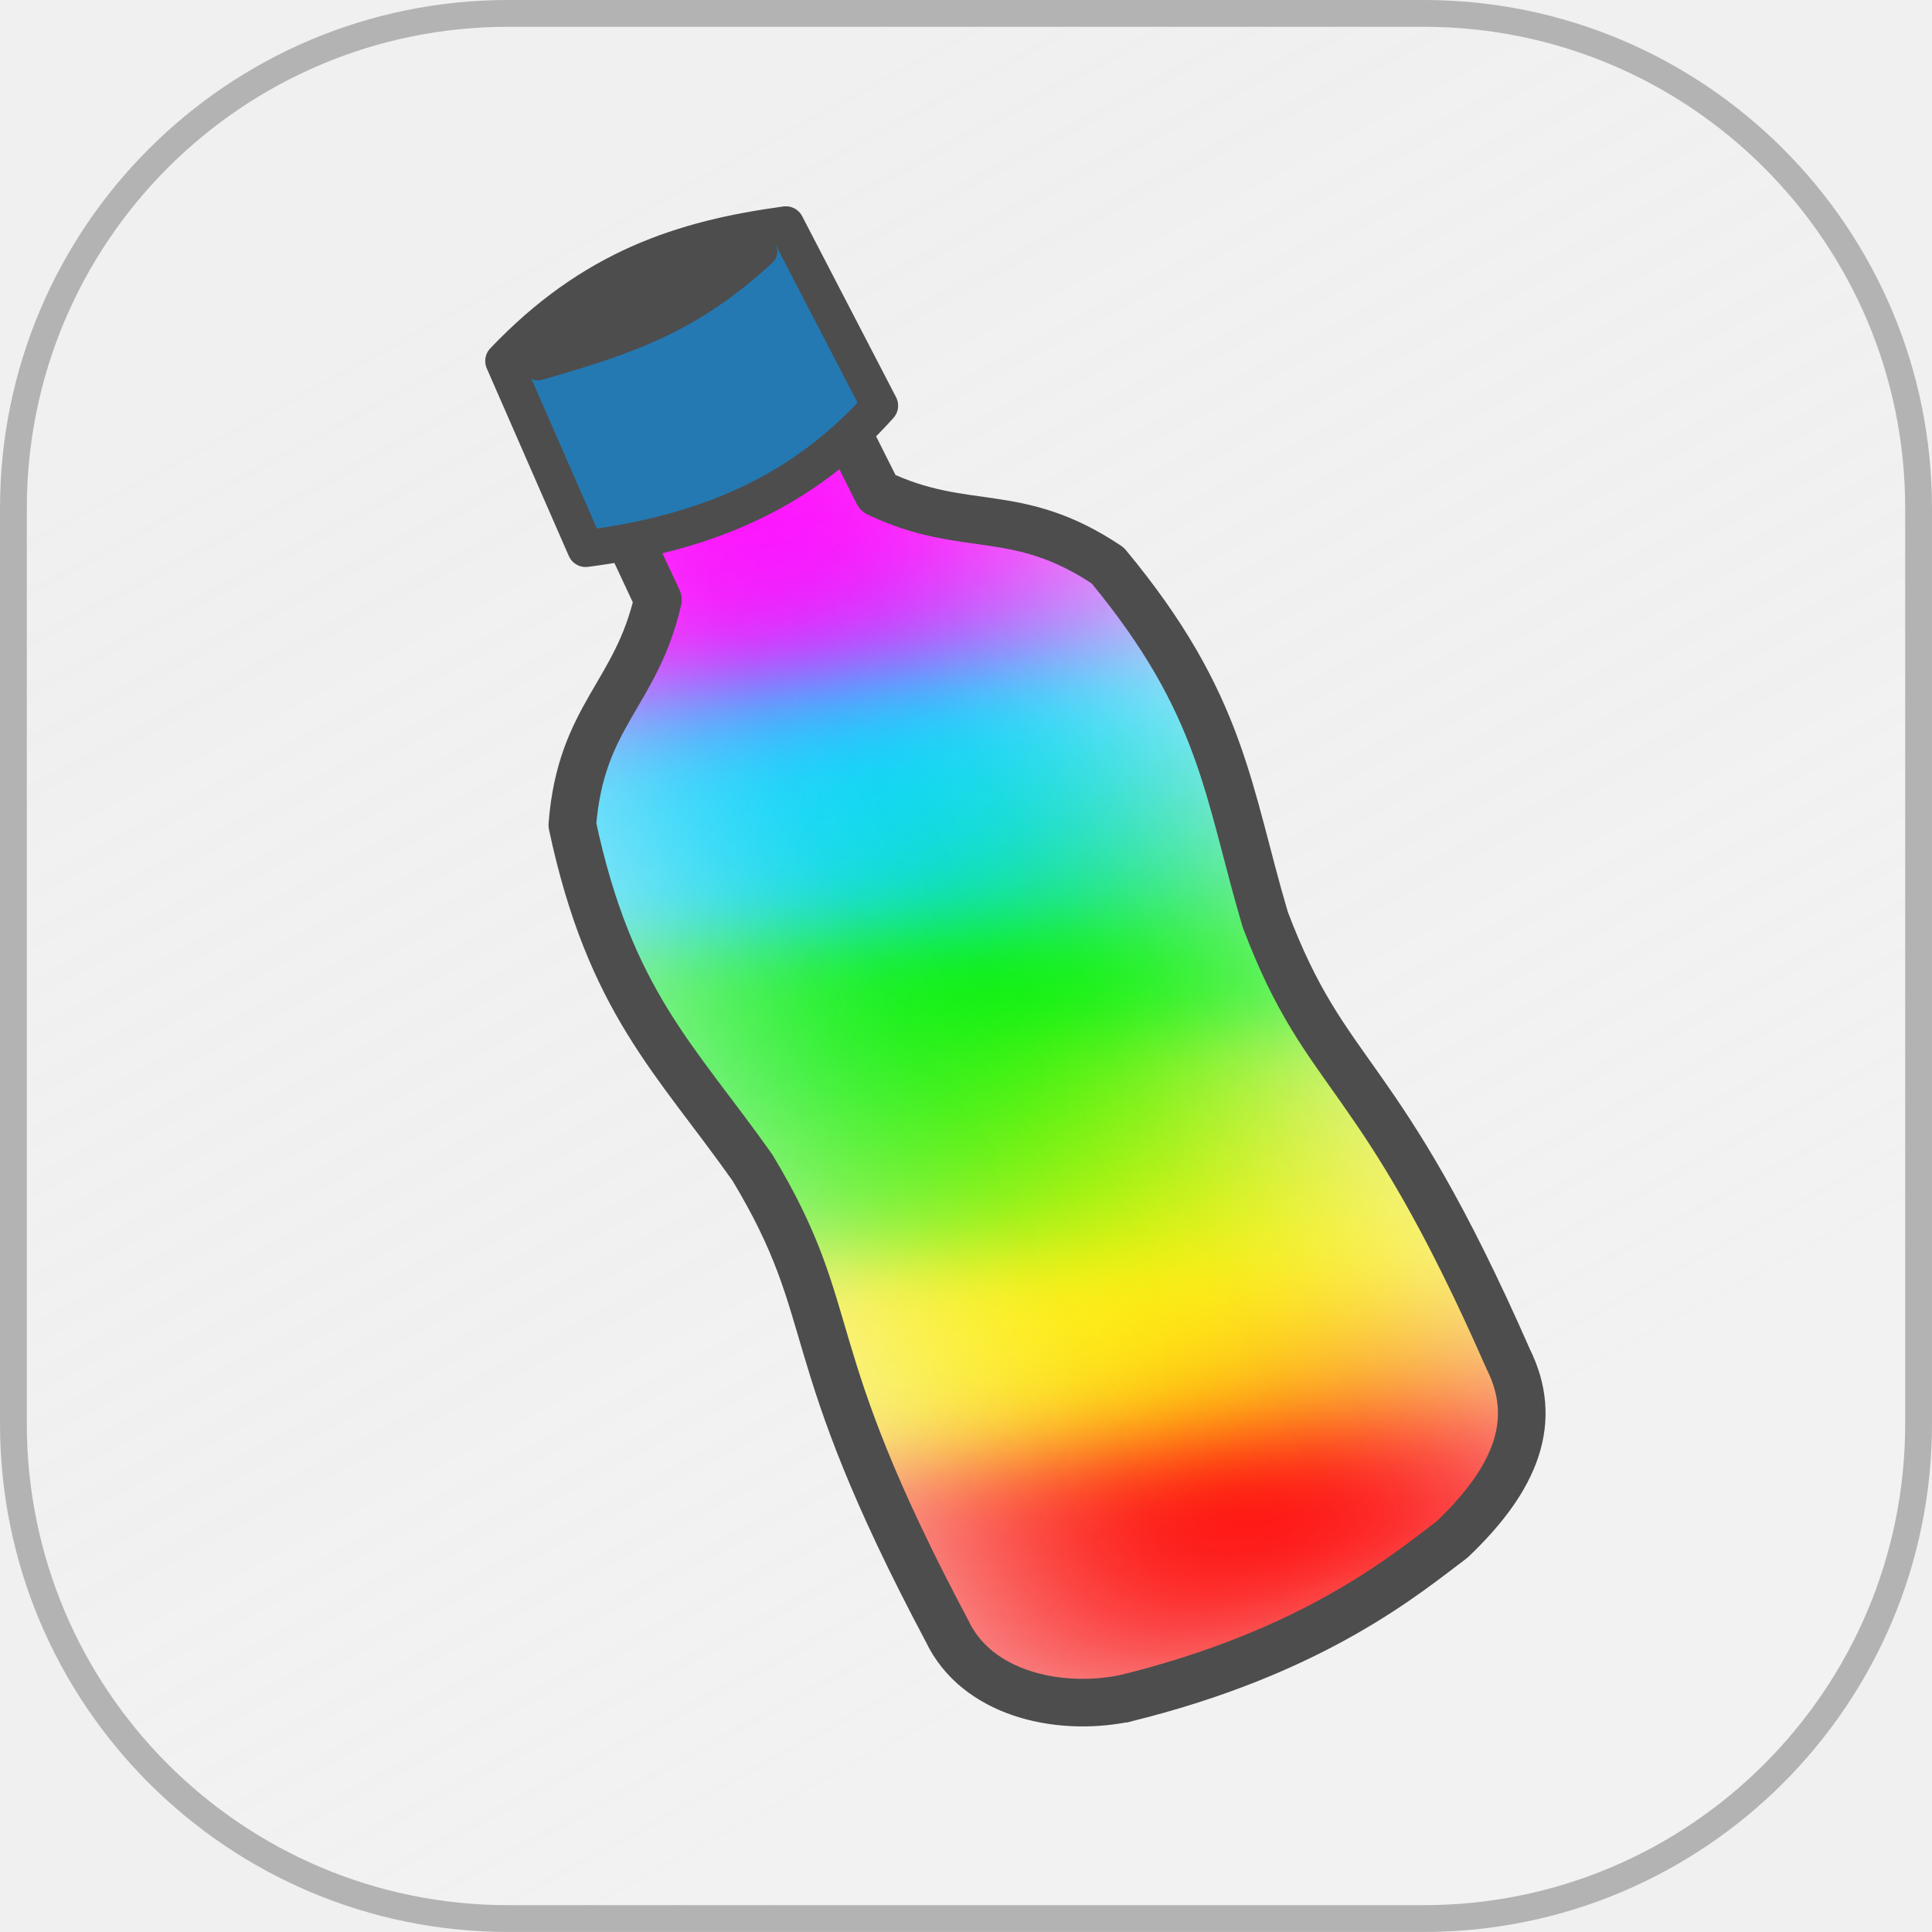
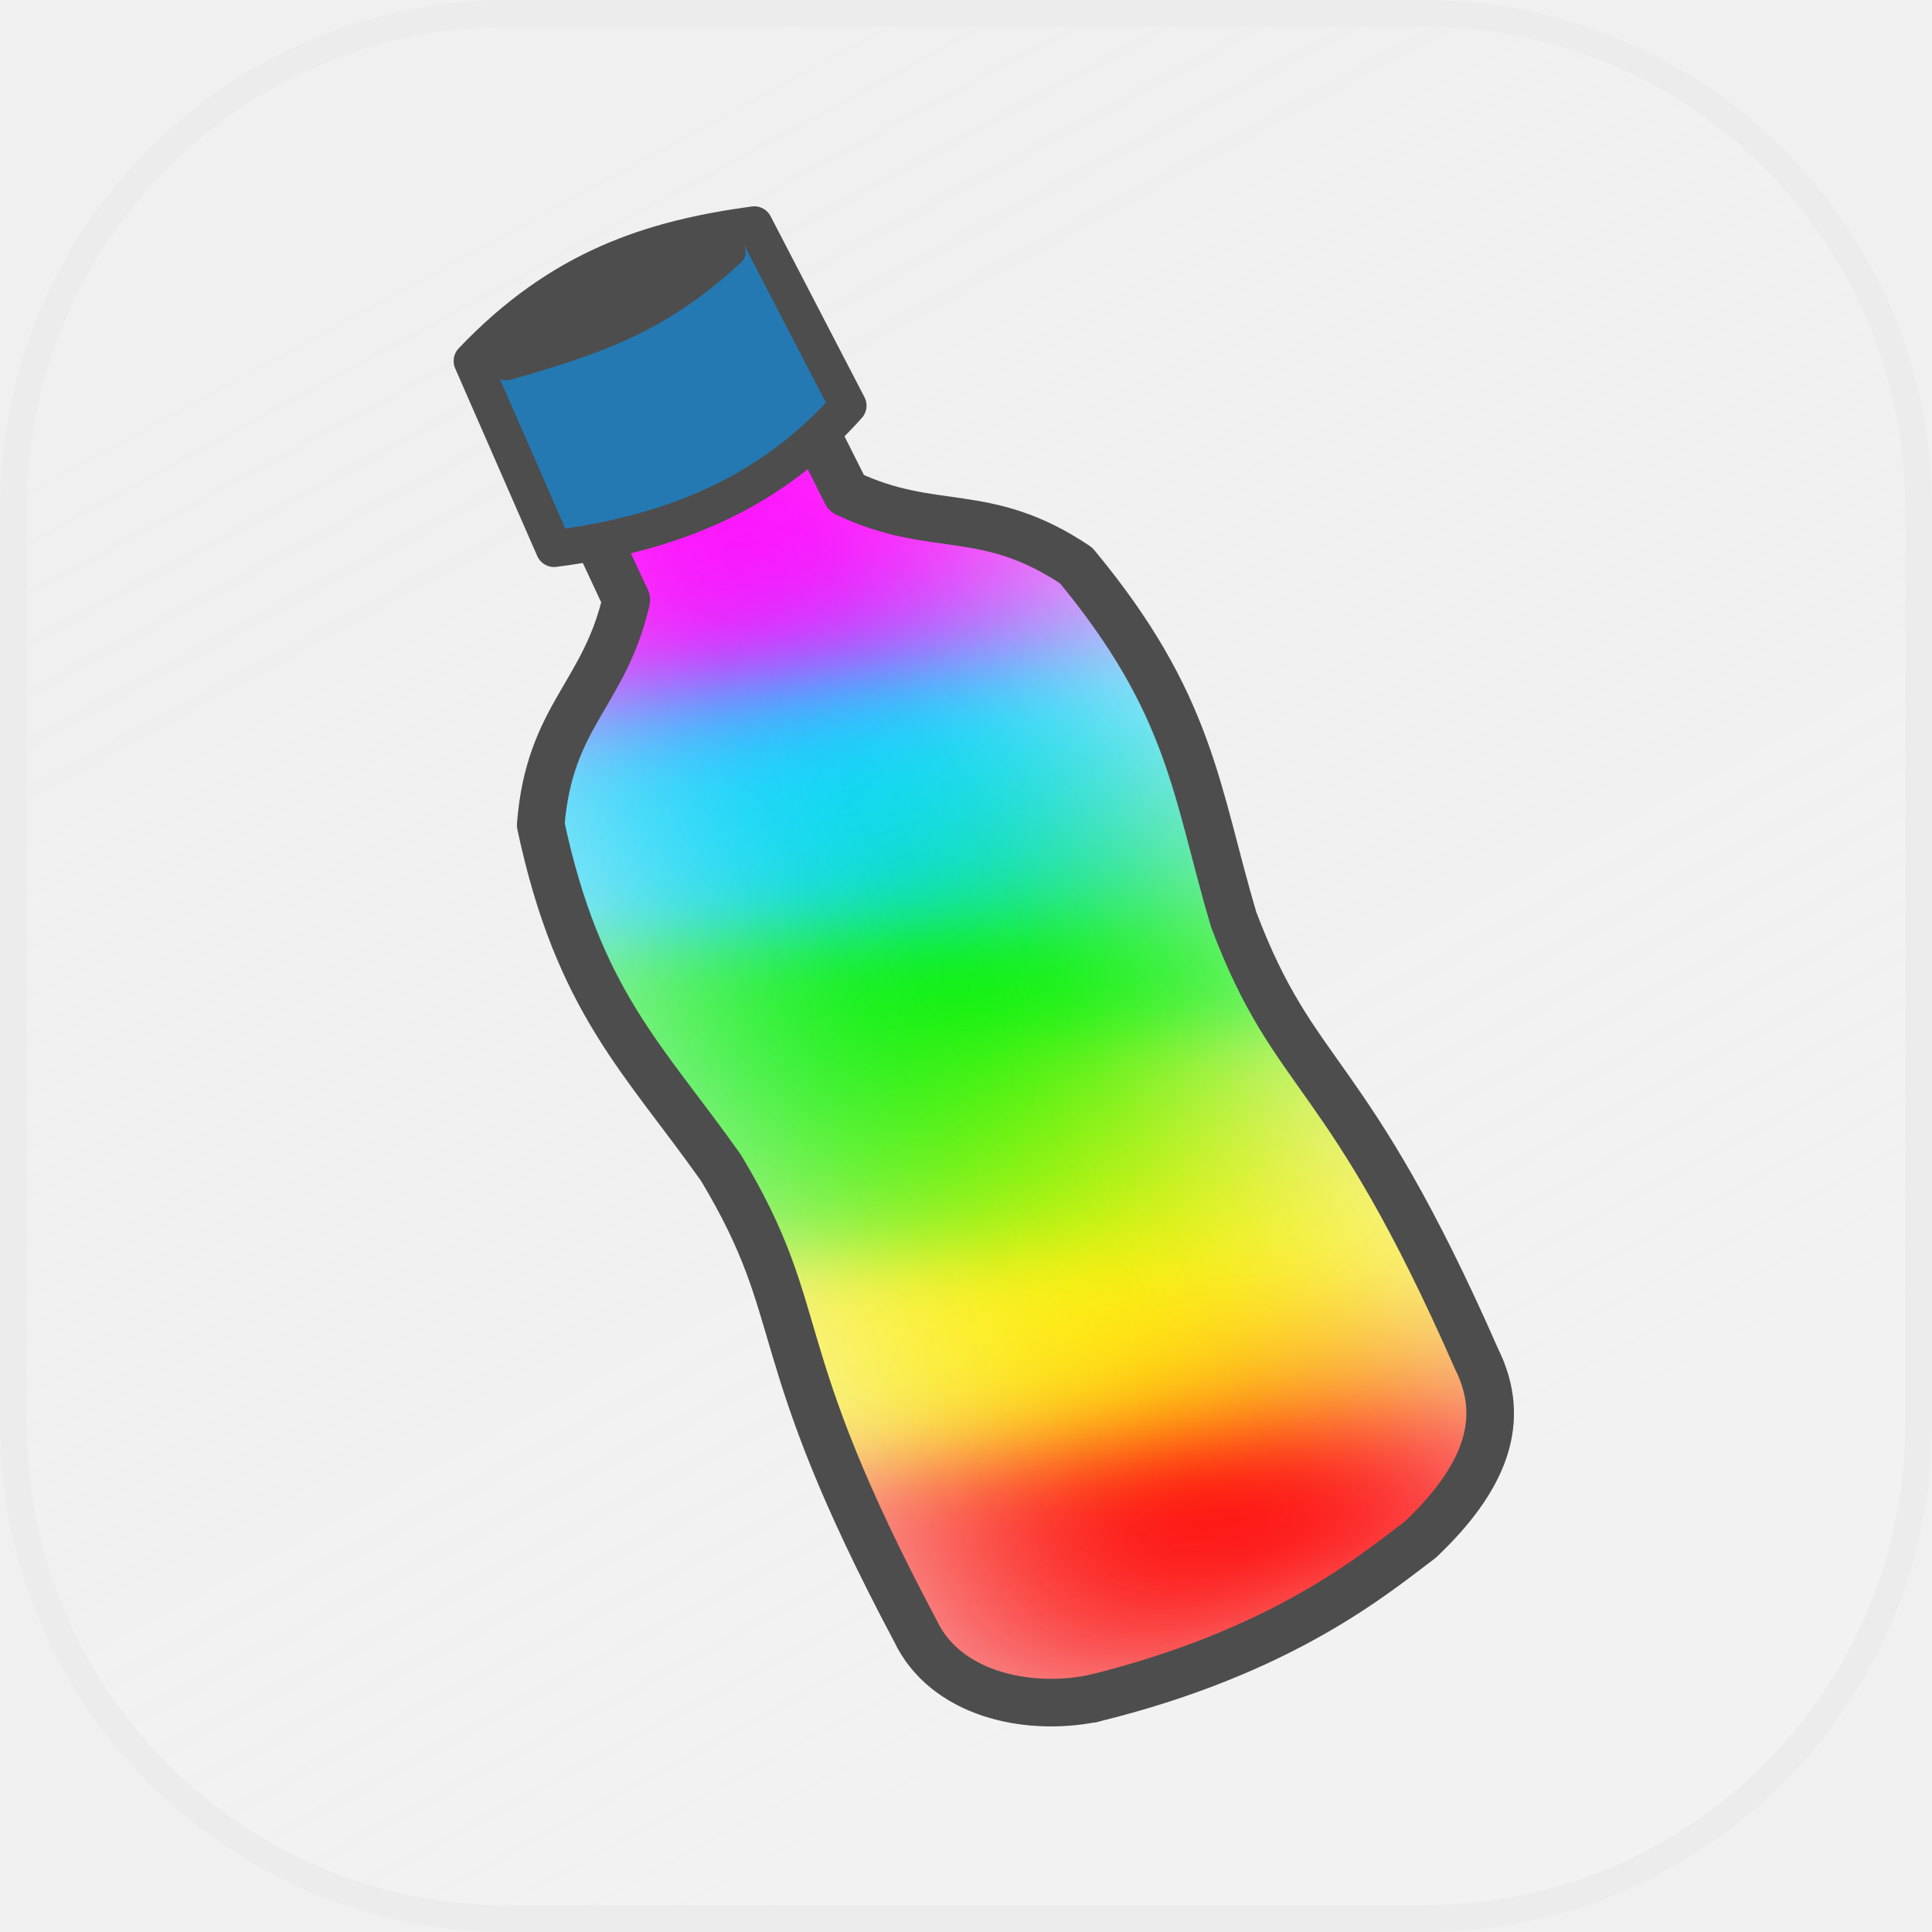
<svg xmlns="http://www.w3.org/2000/svg" width="97.084mm" height="97.084mm" version="1.1" viewBox="0 0 97.084 97.084" id="svg12">
  <defs id="defs2">
    <linearGradient id="linearGradient22" x1="465.52" x2="255.14" y1="826.25" y2="437.48" gradientTransform="matrix(.18985 0 0 .19 30.234 26.381)" gradientUnits="userSpaceOnUse">
      <stop stop-color="#fff" stop-opacity=".152" offset="0" id="stop1" />
      <stop stop-color="#f2f2f2" stop-opacity="0" offset="1" id="stop2" />
    </linearGradient>
    <clipPath id="clipPath6603-6">
      <path transform="matrix(.38984 -.0015378 .0015378 .38984 -191.48 -165.47)" d="m638.86 565.08-22.197-0.03-0.563 14.49 3.094-3e-3c-0.021 1.829-0.048 3.627-0.072 5.495-4.312 5.381-8.475 4.984-12.401 11.695-3.061 12.43-0.645 18.1 0.893 27.415 1.125 12.423-2.772 12.529-1.908 35.529-0.046 4.816 4.219 9.865 9.162 9.754l9.333-9.4e-4v1e-3l16.495-6.7e-4c4.942 0.111 9.208-4.936 9.162-9.753 0.864-23-3.034-23.107-1.909-35.531 1.538-9.314 3.953-14.985 0.893-27.415-3.926-6.711-8.089-6.314-12.401-11.695-0.025-1.874-0.051-3.679-0.072-5.515l2.887-4e-3 -0.393-14.432z" fill="#fff" filter="url(#filter4530-5-2)" stroke="#000" stroke-linecap="round" stroke-linejoin="round" stroke-width="3.37" id="path2" />
    </clipPath>
    <filter id="filter1" x="-0.813" y="-0.204" width="2.625" height="1.409" color-interpolation-filters="sRGB">
      <feGaussianBlur result="blur" stdDeviation="5.943 3.768" id="feGaussianBlur2" />
    </filter>
    <clipPath id="clipPath6603-6-3">
      <path transform="matrix(0.38984,-0.0015378,0.0015378,0.38984,-191.48,-165.47)" d="m 638.86,565.08 -22.197,-0.03 -0.563,14.49 3.094,-0.003 c -0.021,1.829 -0.048,3.627 -0.072,5.495 -4.312,5.381 -8.475,4.984 -12.401,11.695 -3.061,12.43 -0.645,18.1 0.893,27.415 1.125,12.423 -2.772,12.529 -1.908,35.529 -0.046,4.816 4.219,9.865 9.162,9.754 l 9.333,-9.4e-4 v 10e-4 l 16.495,-6.7e-4 c 4.942,0.111 9.208,-4.936 9.162,-9.753 0.864,-23 -3.034,-23.107 -1.909,-35.531 1.538,-9.314 3.953,-14.985 0.893,-27.415 -3.926,-6.711 -8.089,-6.314 -12.401,-11.695 -0.025,-1.874 -0.051,-3.679 -0.072,-5.515 l 2.887,-0.004 -0.393,-14.432 z" fill="#ffffff" filter="url(#filter4530-5-2)" stroke="#000000" stroke-linecap="round" stroke-linejoin="round" stroke-width="3.37" id="path2-6" />
    </clipPath>
    <filter id="filter1-7" x="-0.813" y="-0.204" width="2.625" height="1.409" color-interpolation-filters="sRGB">
      <feGaussianBlur result="blur" stdDeviation="5.943 3.768" id="feGaussianBlur2-5" />
    </filter>
  </defs>
  <g transform="translate(-56.24 -99.897)" id="g12">
-     <rect x="56.914" y="100.57" width="95.736" height="95.736" ry="24.866" fill="url(#linearGradient22)" stroke="#1b1b1b" stroke-width="1.347" id="rect2" style="stroke:#b3b3b3" />
-     <g transform="matrix(1.641398,-0.787527,0.787527,1.641398,-42.43021,69.19447)" clip-path="url(#clipPath6603-6-3)" fill-rule="evenodd" filter="url(#filter1)" id="g7" style="filter:url(#filter1-7)">
-       <path d="m 45.708,66.816 0.435,-9.792 c 8.743,-10.184 13.385,-2.916 16.32,0.218 l 0.218,9.357 c -6.914,3.878 -11.353,0.24 -16.972,0.218 z" fill="#ff00ff" id="path3" />
-       <path d="m 45.578,74.494 0.435,-9.792 c 8.058,-1.731 10.172,3.856 16.32,0.218 l 0.218,9.357 z" fill="#00d6ff" id="path4" />
-       <path d="m 46.156,80.201 -0.127,-8.71 c 2.562,-3.049 10.077,6.253 16.882,-0.865 l 0.218,9.357 c -5.846,0.635 -12.788,4.533 -16.972,0.218 z" fill="#00f200" id="path5" />
-       <path d="m 45.926,89.701 0.435,-9.792 c 7.948,3.646 11.478,-3.892 16.32,0.218 l 0.218,9.357 z" fill="#fff100" id="path6" />
-       <path d="m 45.919,96.017 0.436,-8.935 c 8.049,0.613 11.765,4.513 16.332,0.199 l 0.218,8.538 z" fill="#ff0000" id="path7" />
-     </g>
-     <g stroke-linecap="round" stroke-linejoin="round" id="g11" transform="matrix(1.056105,0,0,1.056105,-4.245669,-8.24126)">
-       <g id="g10" style="stroke:#4d4d4d">
-         <path d="m 91.644,120.01 c -2.081,1.433 -7.103,2.433 -5.835,5.055 1.012,2.092 1.843,3.897 2.767,5.869 -1.031,4.518 -3.664,5.498 -4.072,10.708 1.792,8.414 4.915,11.135 8.575,16.317 4.322,7.183 1.996,8.39 9.259,22.046 1.384,2.926 5.179,3.841 8.399,3.213" fill-opacity="0" stroke="#535353" stroke-width="2.265" id="path8" style="stroke:#4d4d4d" />
-         <path d="m 88.574,121.5 c 2.414,-0.745 6.31,-4.068 7.583,-1.448 1.015,2.09 1.916,3.861 2.892,5.808 4.185,1.99 6.586,0.53 10.928,3.438 5.494,6.62 5.695,10.757 7.495,16.841 2.961,7.843 5.349,6.765 11.567,20.928 1.439,2.899 0.415,5.639 -2.682,8.583 -2.122,1.586 -6.521,5.35 -15.619,7.57" fill="none" stroke="#666666" stroke-width="2.265" id="path9" style="stroke:#4d4d4d" />
-         <path d="m 81.233,119.57 c 4.224,-4.44 8.522,-5.818 13.432,-6.487 l 4.468,8.613 c -3.644,4.083 -8.19,6.056 -13.995,6.803 z" fill="#2479b3" fill-rule="evenodd" stroke="#535353" stroke-width="1.747" id="path10" style="stroke:#4d4d4d" />
+     <rect x="56.914" y="100.57" width="95.736" height="95.736" ry="24.866" fill="url(#linearGradient22)" stroke="#1b1b1b" stroke-width="1.347" id="rect2" style="stroke:#ececec" />
+     <g id="g1" transform="translate(-1.5875)">
+       <g transform="matrix(1.641398,-0.787527,0.787527,1.641398,-42.43021,69.19447)" clip-path="url(#clipPath6603-6-3)" fill-rule="evenodd" filter="url(#filter1)" id="g7" style="filter:url(#filter1-7)">
+         <path d="m 45.708,66.816 0.435,-9.792 c 8.743,-10.184 13.385,-2.916 16.32,0.218 l 0.218,9.357 c -6.914,3.878 -11.353,0.24 -16.972,0.218 z" fill="#ff00ff" id="path3" />
+         <path d="m 45.578,74.494 0.435,-9.792 c 8.058,-1.731 10.172,3.856 16.32,0.218 l 0.218,9.357 z" fill="#00d6ff" id="path4" />
+         <path d="m 46.156,80.201 -0.127,-8.71 c 2.562,-3.049 10.077,6.253 16.882,-0.865 l 0.218,9.357 c -5.846,0.635 -12.788,4.533 -16.972,0.218 z" fill="#00f200" id="path5" />
+         <path d="m 45.926,89.701 0.435,-9.792 c 7.948,3.646 11.478,-3.892 16.32,0.218 l 0.218,9.357 z" fill="#fff100" id="path6" />
+         <path d="m 45.919,96.017 0.436,-8.935 c 8.049,0.613 11.765,4.513 16.332,0.199 l 0.218,8.538 z" fill="#ff0000" id="path7" />
      </g>
-       <path d="m 82.869,119.82 c 3.469,-3.649 6.315,-4.516 10.711,-5.436 -3.485,3.234 -6.471,4.217 -10.711,5.436 z" fill="#666666" stroke="#666666" stroke-width="1.349" id="path11" style="fill:#4d4d4d;fill-opacity:1;stroke:#4d4d4d;stroke-opacity:1" />
+       <g stroke-linecap="round" stroke-linejoin="round" id="g11" transform="matrix(1.056105,0,0,1.056105,-4.245669,-8.24126)">
+         <g id="g10" style="stroke:#4d4d4d">
+           <path d="m 91.644,120.01 c -2.081,1.433 -7.103,2.433 -5.835,5.055 1.012,2.092 1.843,3.897 2.767,5.869 -1.031,4.518 -3.664,5.498 -4.072,10.708 1.792,8.414 4.915,11.135 8.575,16.317 4.322,7.183 1.996,8.39 9.259,22.046 1.384,2.926 5.179,3.841 8.399,3.213" fill-opacity="0" stroke="#535353" stroke-width="2.265" id="path8" style="stroke:#4d4d4d" />
+           <path d="m 88.574,121.5 c 2.414,-0.745 6.31,-4.068 7.583,-1.448 1.015,2.09 1.916,3.861 2.892,5.808 4.185,1.99 6.586,0.53 10.928,3.438 5.494,6.62 5.695,10.757 7.495,16.841 2.961,7.843 5.349,6.765 11.567,20.928 1.439,2.899 0.415,5.639 -2.682,8.583 -2.122,1.586 -6.521,5.35 -15.619,7.57" fill="none" stroke="#666666" stroke-width="2.265" id="path9" style="stroke:#4d4d4d" />
+           <path d="m 81.233,119.57 c 4.224,-4.44 8.522,-5.818 13.432,-6.487 l 4.468,8.613 c -3.644,4.083 -8.19,6.056 -13.995,6.803 z" fill="#2479b3" fill-rule="evenodd" stroke="#535353" stroke-width="1.747" id="path10" style="stroke:#4d4d4d" />
+         </g>
+         <path d="m 82.869,119.82 c 3.469,-3.649 6.315,-4.516 10.711,-5.436 -3.485,3.234 -6.471,4.217 -10.711,5.436 z" fill="#666666" stroke="#666666" stroke-width="1.349" id="path11" style="fill:#4d4d4d;fill-opacity:1;stroke:#4d4d4d;stroke-opacity:1" />
+       </g>
    </g>
  </g>
</svg>
